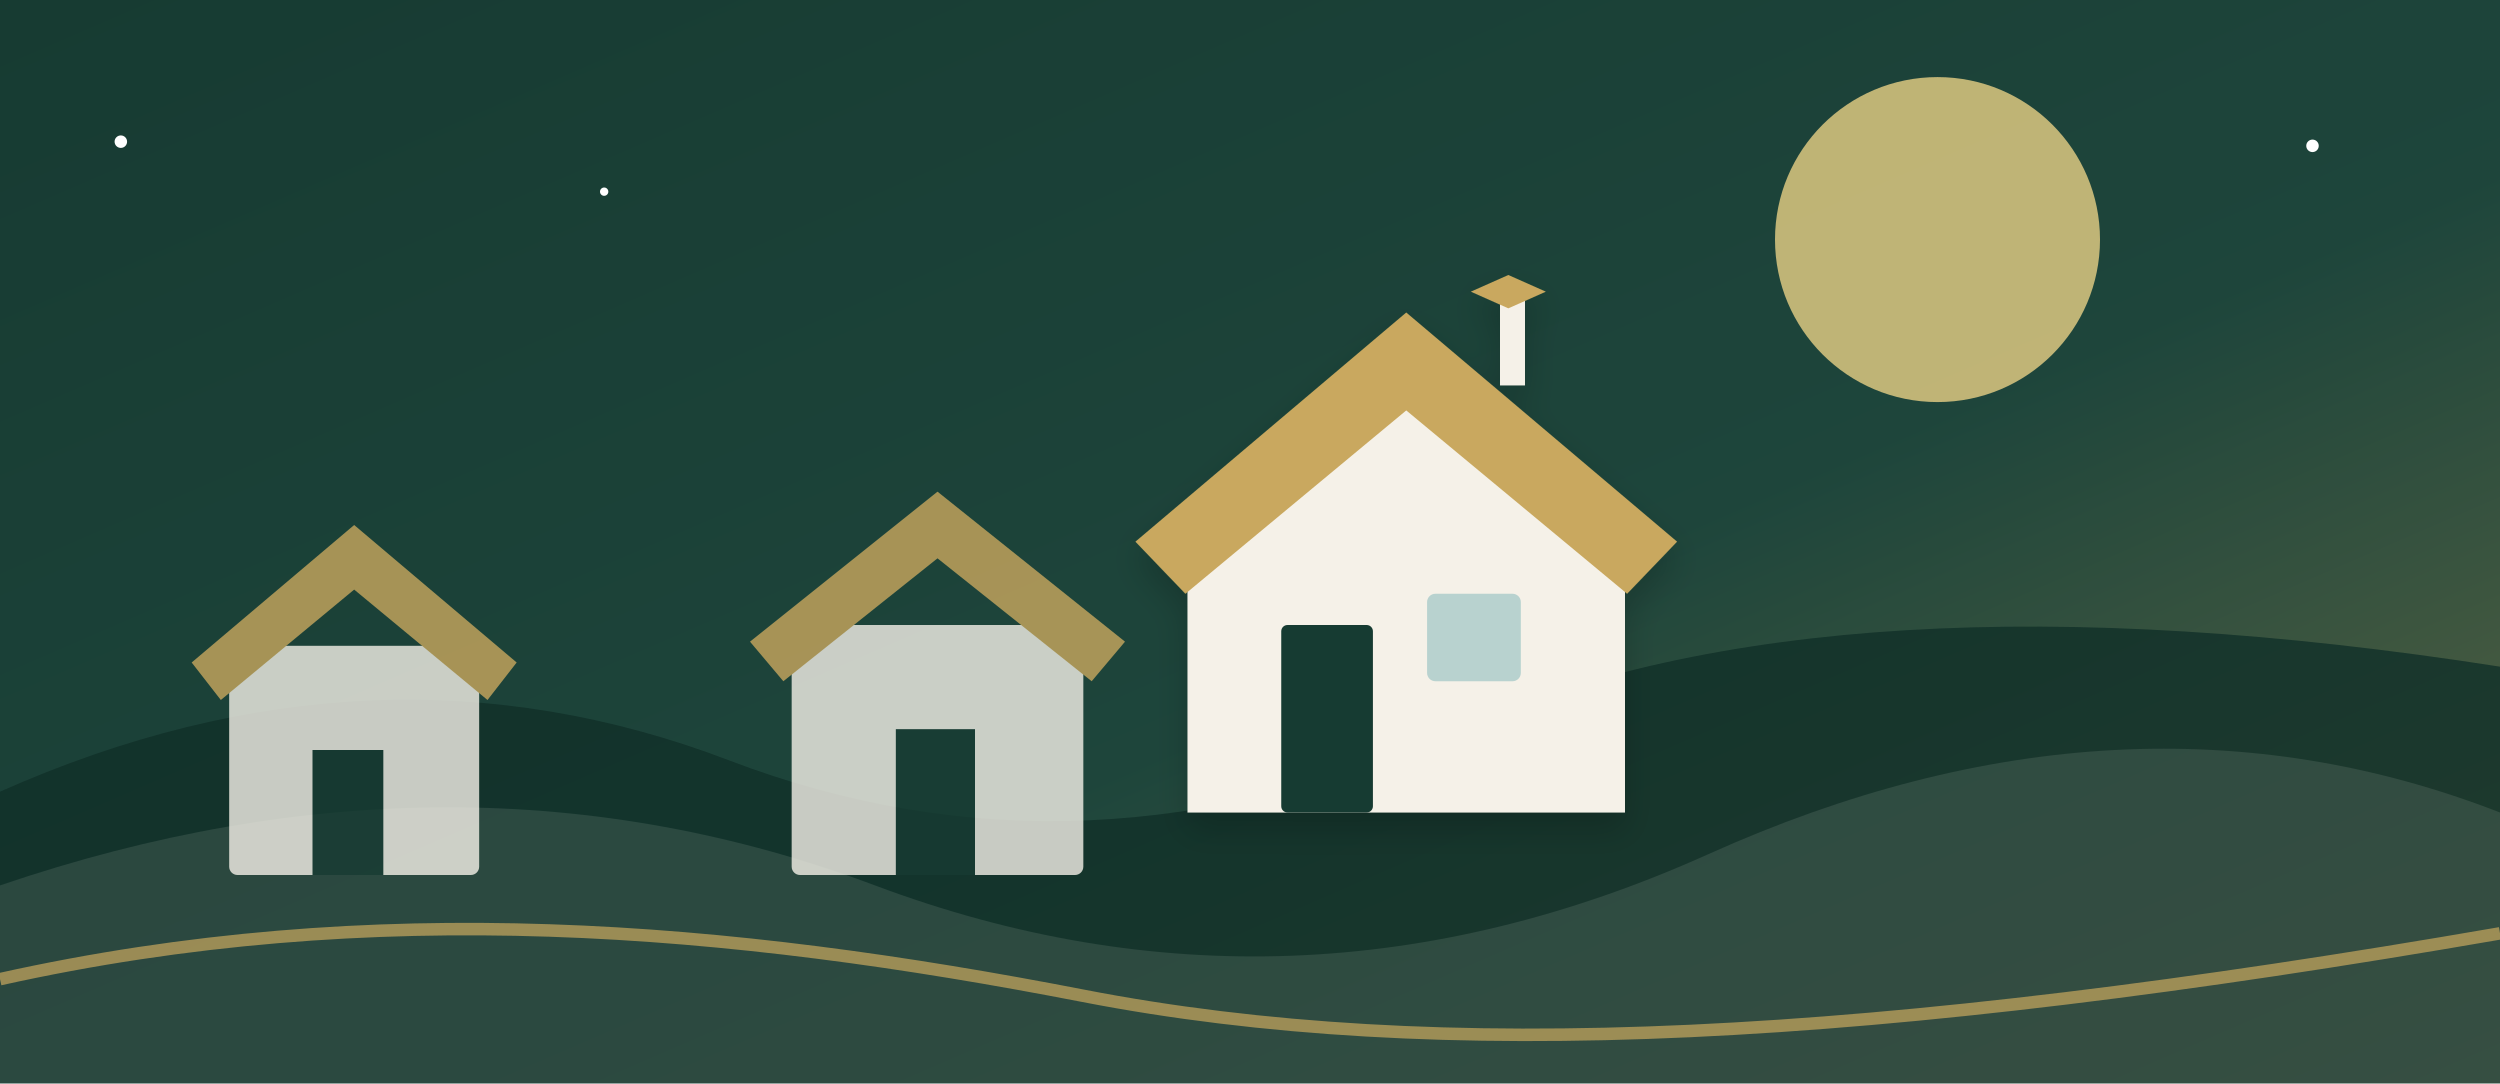
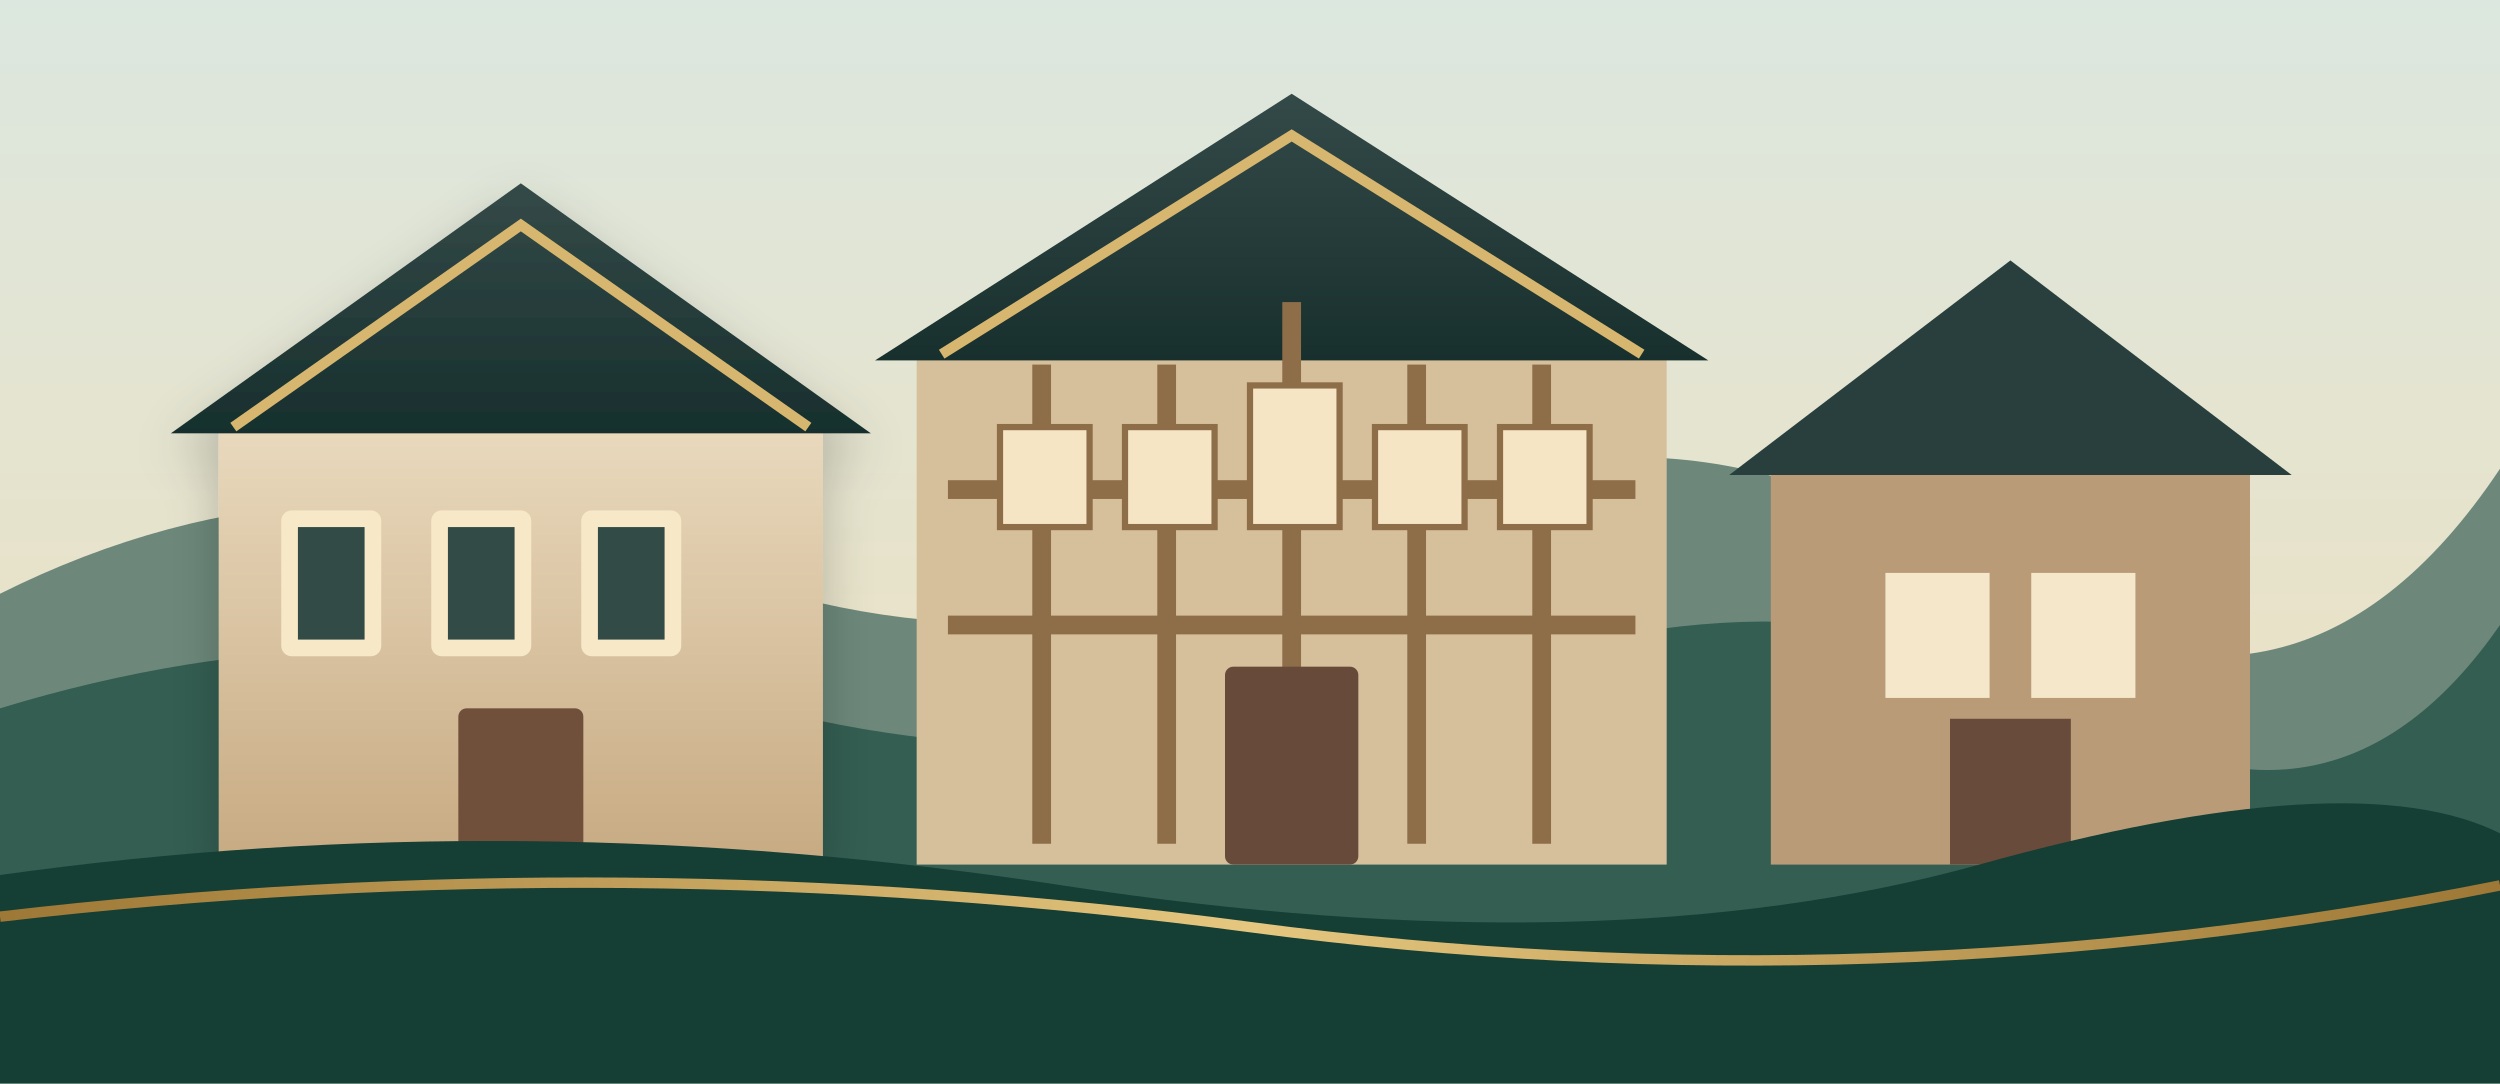
- <svg xmlns="http://www.w3.org/2000/svg" viewBox="0 0 1200 520" preserveAspectRatio="xMidYMid slice">
+ <svg xmlns="http://www.w3.org/2000/svg" viewBox="0 0 1200 520">
  <defs>
-     <linearGradient id="g" x1="0" y1="0" x2="1" y2="1">
-       <stop stop-color="#173b32" />
-       <stop offset=".58" stop-color="#285448" />
-       <stop offset="1" stop-color="#c9a85e" />
+     <linearGradient id="sky" x2="0" y2="1">
+       <stop stop-color="#dce7df" />
+       <stop offset="1" stop-color="#f1dfb9" />
    </linearGradient>
-     <linearGradient id="sun" x1="0" y1="0" x2="0" y2="1">
-       <stop stop-color="#f7d98b" />
-       <stop offset="1" stop-color="#c9a85e" />
+     <linearGradient id="wall" x2="0" y2="1">
+       <stop stop-color="#e9d9bd" />
+       <stop offset="1" stop-color="#c7aa82" />
+     </linearGradient>
+     <linearGradient id="roof" x2="0" y2="1">
+       <stop stop-color="#344a48" />
+       <stop offset="1" stop-color="#172f2d" />
+     </linearGradient>
+     <linearGradient id="gold" x2="1">
+       <stop stop-color="#9d7735" />
+       <stop offset=".5" stop-color="#e5c77f" />
+       <stop offset="1" stop-color="#9d7735" />
    </linearGradient>
    <filter id="shadow">
-       <feDropShadow dx="0" dy="8" stdDeviation="8" flood-opacity=".18" />
+       <feDropShadow dx="0" dy="10" stdDeviation="12" flood-opacity=".22" />
    </filter>
  </defs>
-   <rect width="1200" height="520" fill="#173b32" />
-   <rect width="1200" height="520" fill="url(#g)" opacity=".42" />
-   <circle cx="930" cy="115" r="78" fill="#f6d98a" opacity=".75" />
-   <path d="M0 380 Q180 300 350 365 T700 350 T1200 320 V520H0Z" fill="#102f28" opacity=".8" />
-   <path d="M0 425 Q220 350 420 425 T820 410 T1200 390 V520H0Z" fill="#dce4d8" opacity=".12" />
+   <rect width="1200" height="520" fill="url(#sky)" />
+   <path d="M0 285 Q160 205 330 270 T650 255 T950 275 T1200 225 V520H0Z" fill="#6d887b" />
+   <path d="M0 340 Q180 285 350 335 T700 325 T1000 340 T1200 300 V520H0Z" fill="#345e52" />
  <g filter="url(#shadow)">
-     <path d="M570 390V250l105-85 105 85v140Z" fill="#f5f1e8" />
-     <path d="M545 260l130-110 130 110-24 25-106-88-106 88Z" fill="#c9a85e" />
-     <rect x="615" y="300" width="44" height="90" rx="3" fill="#173b32" />
-     <rect x="685" y="285" width="45" height="42" rx="4" fill="#b8d2cf" />
-     <path d="M720 185h12v-48h-12z" fill="#f5f1e8" />
-     <path d="M724 132l18 8-18 8-18-8z" fill="#c9a85e" />
+     <rect x="105" y="205" width="290" height="210" rx="3" fill="url(#wall)" />
+     <path d="M82 208L250 88L418 208Z" fill="url(#roof)" />
+     <path d="M112 205L250 108L388 205" fill="none" stroke="#d7b76f" stroke-width="5" />
+     <g fill="#f7e8c8">
+       <rect x="135" y="245" width="48" height="70" rx="5" />
+       <rect x="207" y="245" width="48" height="70" rx="5" />
+       <rect x="279" y="245" width="48" height="70" rx="5" />
+     </g>
+     <g fill="#304b47">
+       <rect x="143" y="253" width="32" height="54" />
+       <rect x="215" y="253" width="32" height="54" />
+       <rect x="287" y="253" width="32" height="54" />
+     </g>
+     <rect x="220" y="340" width="60" height="75" rx="4" fill="#704f3b" />
  </g>
-   <g fill="#f5f1e8" opacity=".8">
-     <rect x="110" y="310" width="120" height="110" rx="4" />
-     <path d="M92 318l78-66 78 66-14 18-64-53-64 53z" fill="#c9a85e" />
-     <rect x="150" y="360" width="34" height="60" fill="#173b32" />
-     <rect x="380" y="300" width="140" height="120" rx="4" />
-     <path d="M360 308l90-72 90 72-16 19-74-59-74 59z" fill="#c9a85e" />
-     <rect x="430" y="350" width="38" height="70" fill="#173b32" />
+   <g>
+     <rect x="440" y="170" width="360" height="245" fill="#d6c09c" />
+     <path d="M420 173L620 45L820 173Z" fill="url(#roof)" />
+     <path d="M452 170L620 65L788 170" fill="none" stroke="#d7b76f" stroke-width="5" />
+     <g stroke="#8e6d49" stroke-width="9">
+       <path d="M500 175V405M560 175V405M620 145V405M680 175V405M740 175V405" />
+       <path d="M455 235H785M455 300H785" />
+     </g>
+     <g fill="#f5e5c5" stroke="#8e6d49" stroke-width="3">
+       <rect x="480" y="205" width="43" height="48" />
+       <rect x="540" y="205" width="43" height="48" />
+       <rect x="600" y="185" width="43" height="68" />
+       <rect x="660" y="205" width="43" height="48" />
+       <rect x="720" y="205" width="43" height="48" />
+     </g>
+     <rect x="588" y="320" width="64" height="95" rx="4" fill="#674a39" />
  </g>
-   <path d="M0 470 C180 430 350 445 520 478 S900 500 1200 448" fill="none" stroke="#c9a85e" stroke-width="6" opacity=".7" />
-   <g fill="#fff">
-     <circle cx="58" cy="68" r="3" />
-     <circle cx="290" cy="92" r="2" />
-     <circle cx="1110" cy="70" r="3" />
+   <g>
+     <rect x="850" y="225" width="230" height="190" fill="#b99b78" />
+     <path d="M830 228L965 125L1100 228Z" fill="#293f3e" />
+     <rect x="905" y="275" width="50" height="60" fill="#f5e7ca" />
+     <rect x="975" y="275" width="50" height="60" fill="#f5e7ca" />
+     <rect x="936" y="345" width="58" height="70" fill="#694b3b" />
  </g>
+   <path d="M0 420 Q250 385 510 425 T950 415 T1200 400 V520H0Z" fill="#153e35" />
+   <path d="M0 440 Q300 405 600 445 T1200 425" fill="none" stroke="url(#gold)" stroke-width="5" />
</svg>
